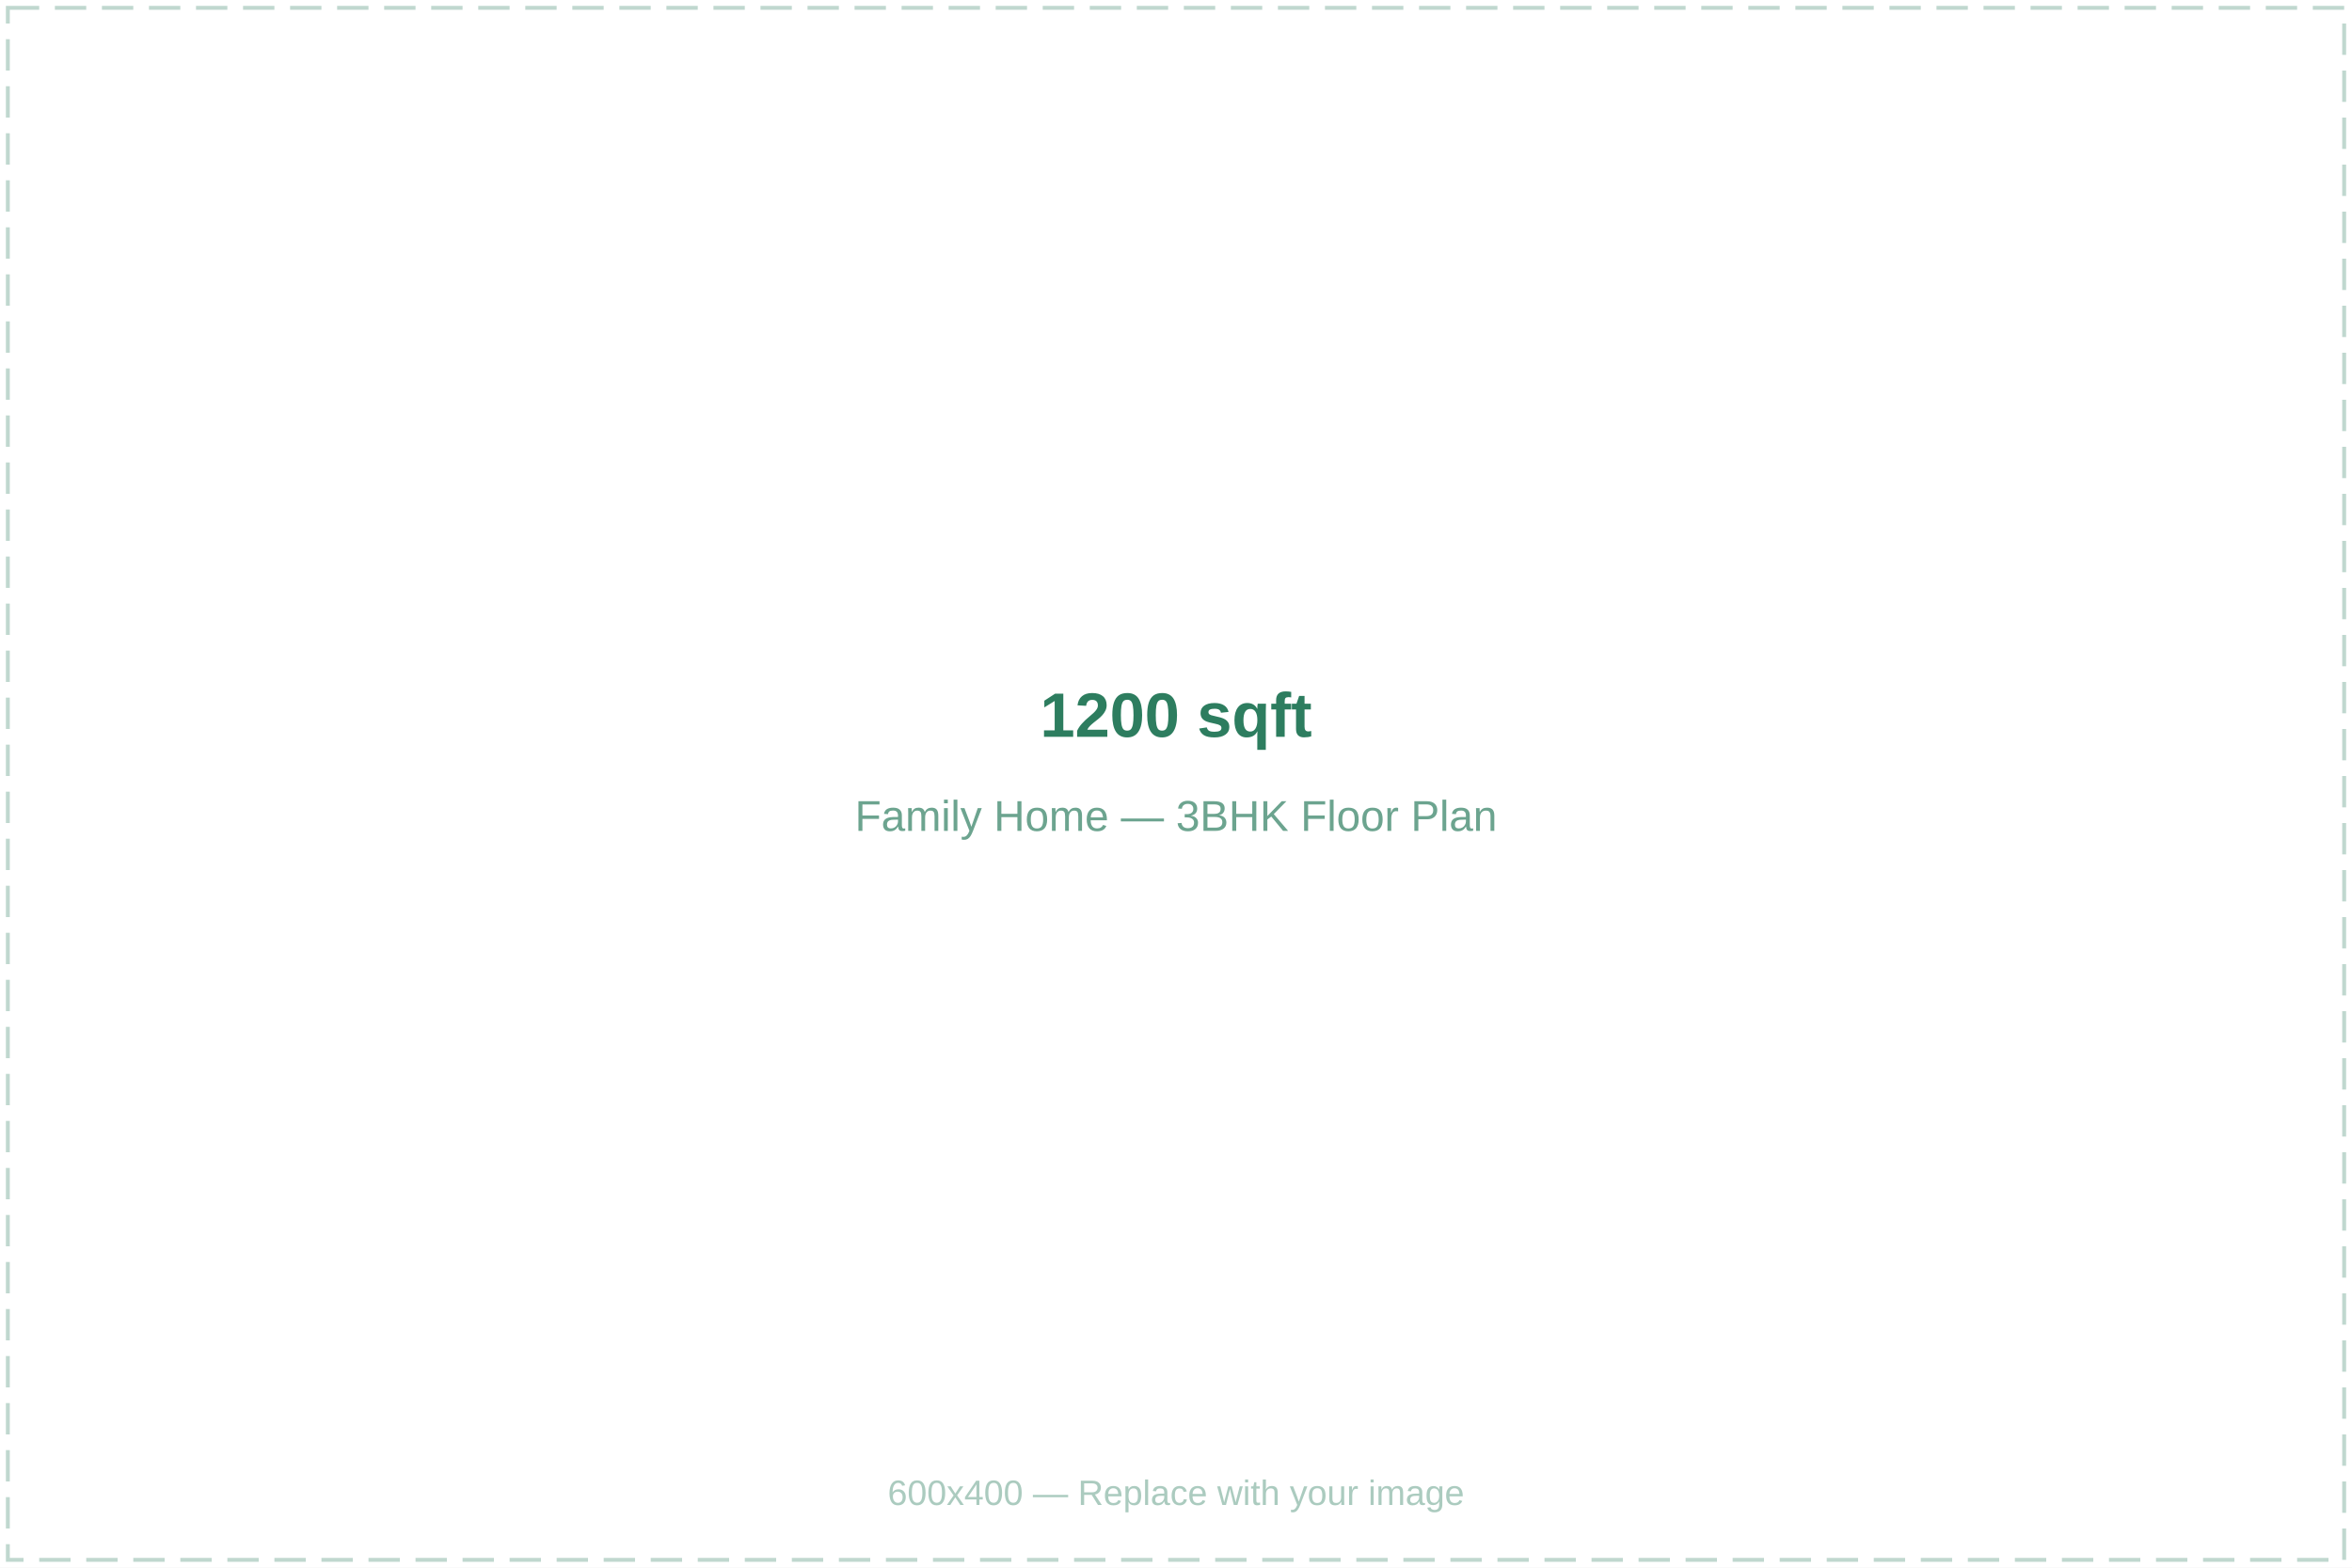
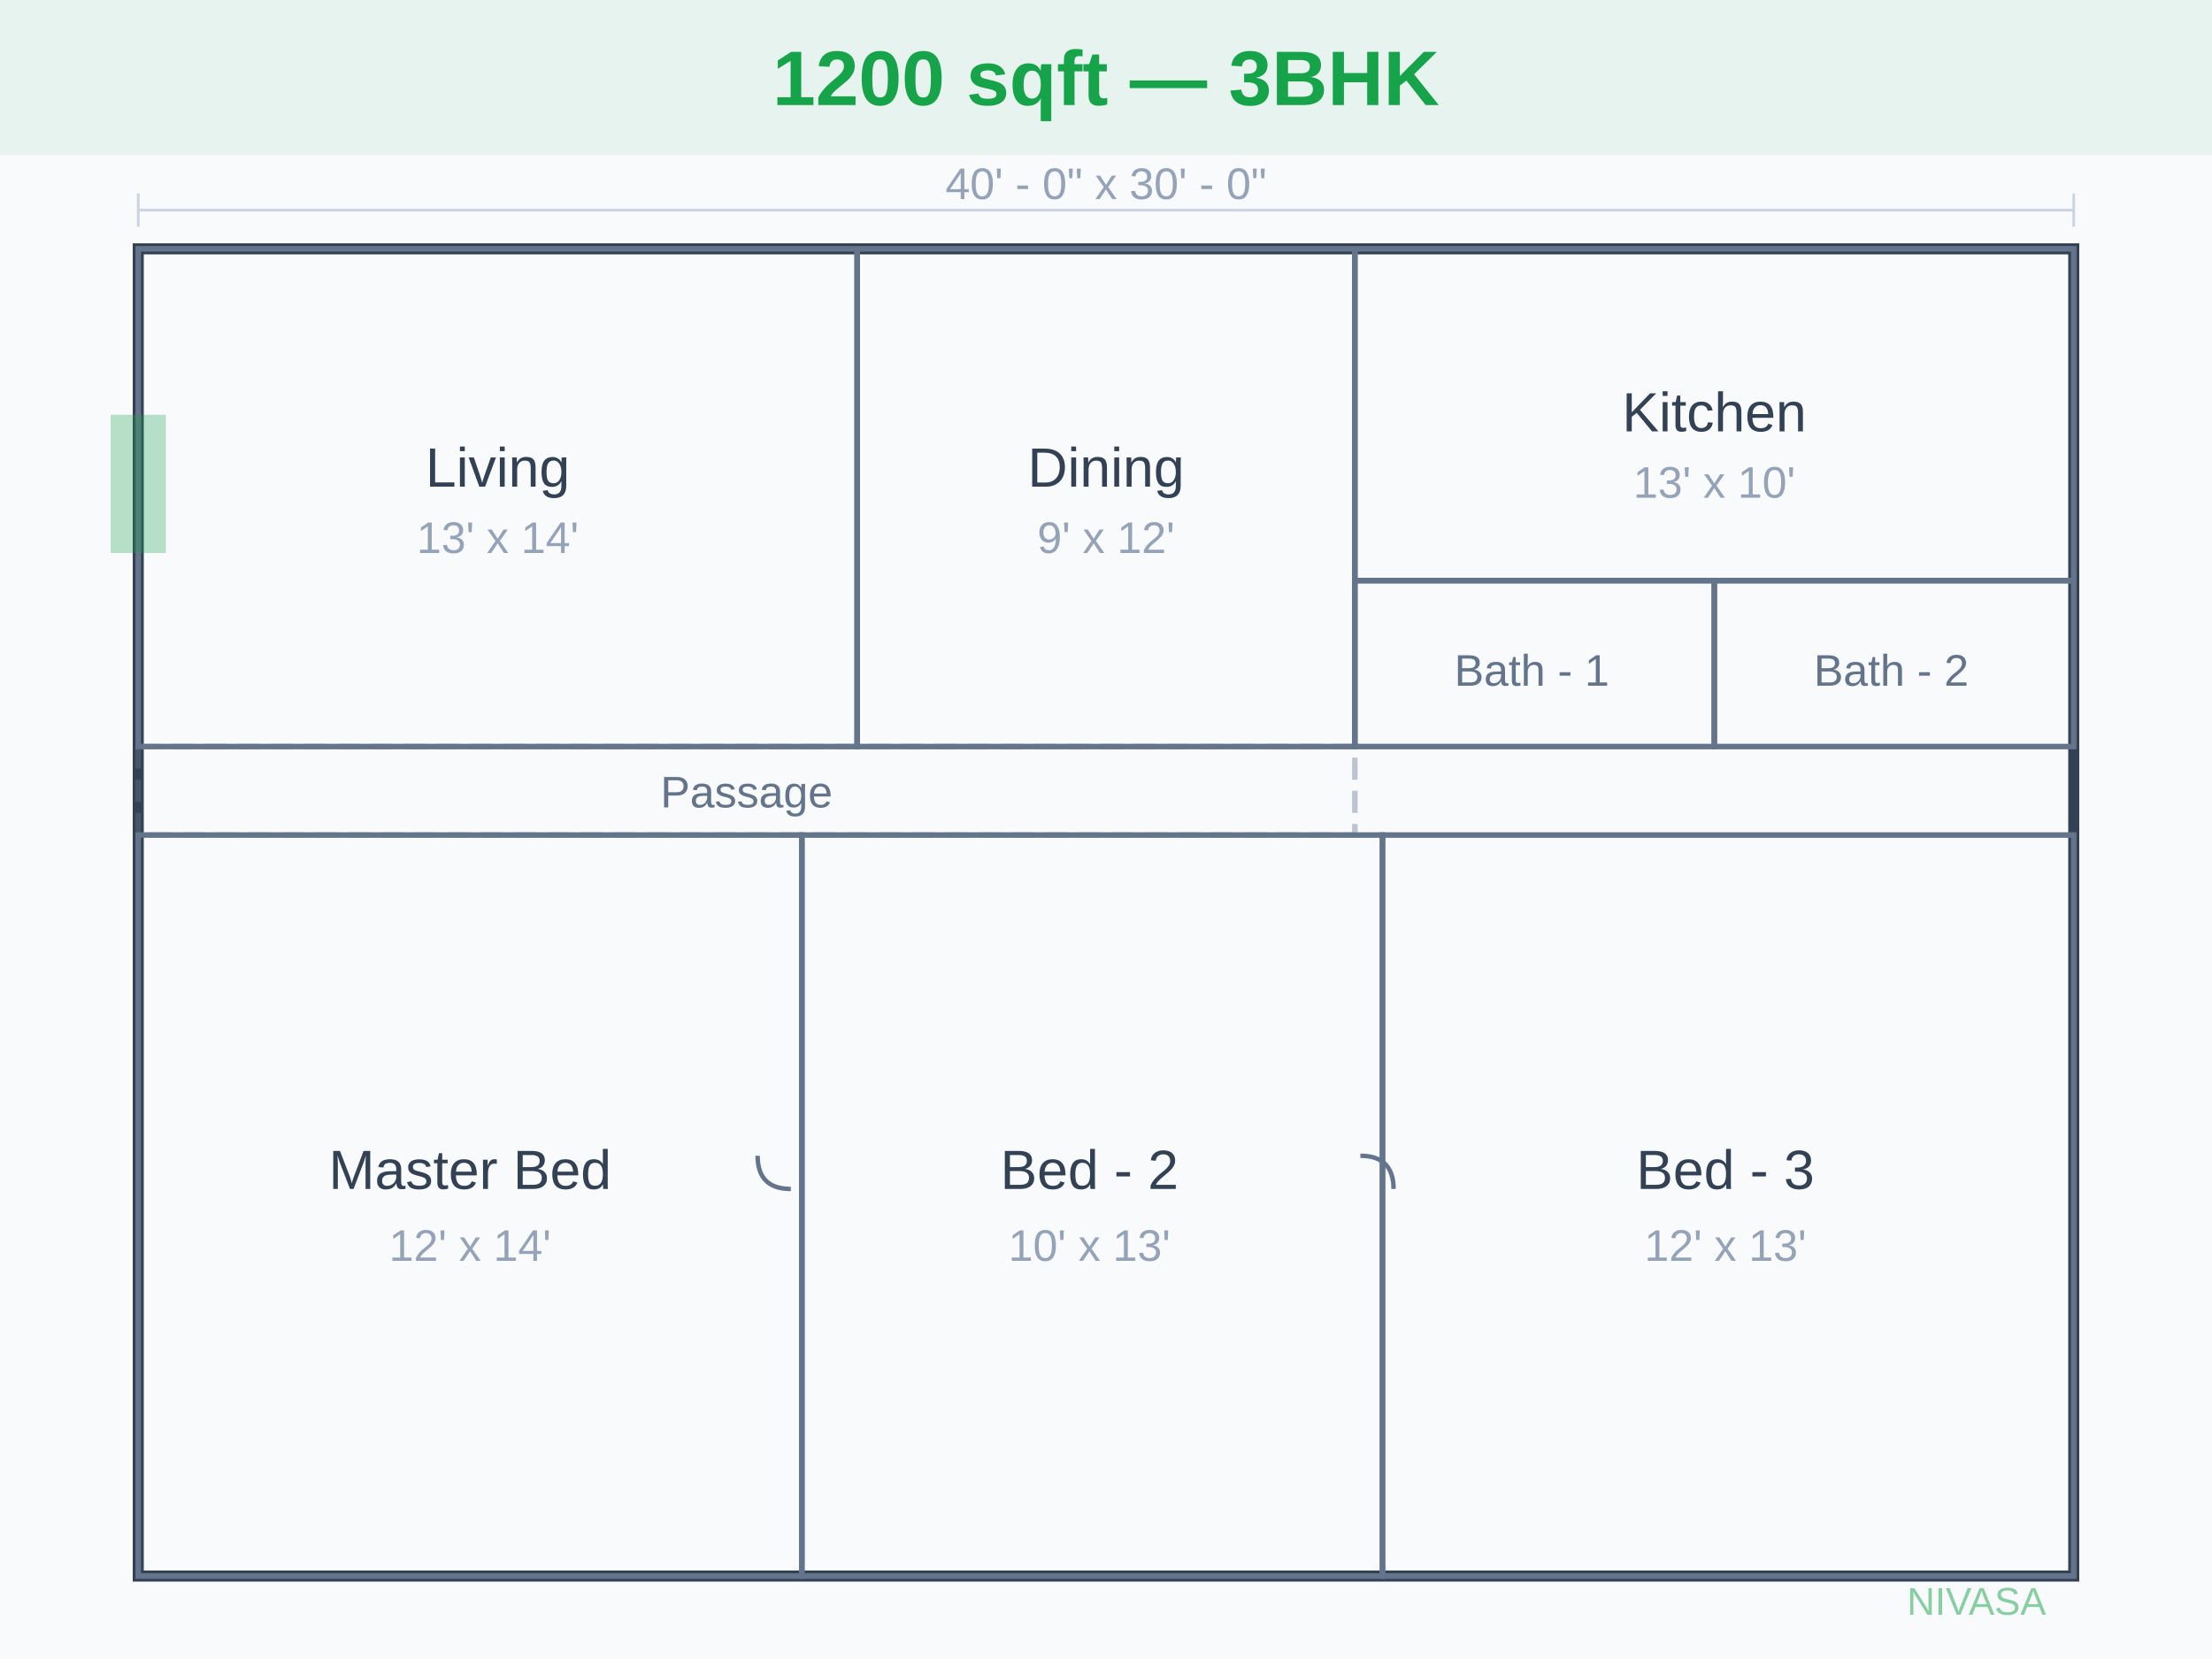
- <svg xmlns="http://www.w3.org/2000/svg" width="600" height="400" viewBox="0 0 600 400">
-   <rect width="600" height="400" fill="#ffffff" />
-   <rect x="2" y="2" width="596" height="396" fill="none" stroke="#2d7d5f" stroke-width="1" stroke-dasharray="8,4" opacity="0.3" />
-   <text x="300" y="188" text-anchor="middle" font-family="Arial,sans-serif" font-size="16" font-weight="bold" fill="#2d7d5f">1200 sqft</text>
-   <text x="300" y="212" text-anchor="middle" font-family="Arial,sans-serif" font-size="11" fill="#2d7d5f" opacity="0.7">Family Home — 3BHK Floor Plan</text>
-   <text x="300" y="384" text-anchor="middle" font-family="Arial,sans-serif" font-size="9" fill="#2d7d5f" opacity="0.4">600x400 — Replace with your image</text>
+ <svg xmlns="http://www.w3.org/2000/svg" width="400" height="300" viewBox="0 0 400 300">
+   <defs>
+     <style>
+       .room { fill: none; stroke: #64748b; stroke-width: 1; }
+       .wall { stroke: #334155; stroke-width: 2; fill: none; }
+       .label { font-family: 'Segoe UI', Arial, sans-serif; font-size: 10px; fill: #334155; text-anchor: middle; }
+       .label-sm { font-family: 'Segoe UI', Arial, sans-serif; font-size: 8px; fill: #64748b; text-anchor: middle; }
+       .dim { font-family: 'Segoe UI', Arial, sans-serif; font-size: 8px; fill: #94a3b8; text-anchor: middle; }
+       .title { font-family: 'Segoe UI', Arial, sans-serif; font-size: 14px; fill: #16a34a; font-weight: 600; text-anchor: middle; }
+       .door { fill: none; stroke: #64748b; stroke-width: 0.8; }
+     </style>
+   </defs>
+   <rect width="400" height="300" fill="#f8fafc" />
+   <rect x="0" y="0" width="400" height="28" fill="#16a34a" opacity="0.08" />
+   <text x="200" y="19" class="title">1200 sqft — 3BHK</text>
+   <line x1="25" y1="38" x2="375" y2="38" stroke="#cbd5e1" stroke-width="0.5" />
+   <line x1="25" y1="35" x2="25" y2="41" stroke="#cbd5e1" stroke-width="0.5" />
+   <line x1="375" y1="35" x2="375" y2="41" stroke="#cbd5e1" stroke-width="0.5" />
+   <text x="200" y="36" class="dim">40' - 0" x 30' - 0"</text>
+   <rect x="25" y="45" width="350" height="240" class="wall" />
+   <rect x="25" y="45" width="130" height="90" class="room" />
+   <text x="90" y="88" class="label">Living</text>
+   <text x="90" y="100" class="dim">13' x 14'</text>
+   <rect x="155" y="45" width="90" height="90" class="room" />
+   <text x="200" y="88" class="label">Dining</text>
+   <text x="200" y="100" class="dim">9' x 12'</text>
+   <rect x="245" y="45" width="130" height="60" class="room" />
+   <text x="310" y="78" class="label">Kitchen</text>
+   <text x="310" y="90" class="dim">13' x 10'</text>
+   <rect x="245" y="105" width="65" height="30" class="room" />
+   <text x="277" y="124" class="label-sm">Bath - 1</text>
+   <rect x="310" y="105" width="65" height="30" class="room" />
+   <text x="342" y="124" class="label-sm">Bath - 2</text>
+   <rect x="25" y="135" width="220" height="16" class="room" stroke-dasharray="4,2" opacity="0.4" />
+   <text x="135" y="146" class="label-sm">Passage</text>
+   <rect x="25" y="151" width="120" height="134" class="room" />
+   <text x="85" y="215" class="label">Master Bed</text>
+   <text x="85" y="228" class="dim">12' x 14'</text>
+   <rect x="145" y="151" width="105" height="134" class="room" />
+   <text x="197" y="215" class="label">Bed - 2</text>
+   <text x="197" y="228" class="dim">10' x 13'</text>
+   <rect x="250" y="151" width="125" height="134" class="room" />
+   <text x="312" y="215" class="label">Bed - 3</text>
+   <text x="312" y="228" class="dim">12' x 13'</text>
+   <path d="M 143 215 Q 137 215 137 209" class="door" />
+   <path d="M 252 215 Q 252 209 246 209" class="door" />
+   <rect x="20" y="75" width="10" height="25" fill="#16a34a" opacity="0.3" />
+   <text x="370" y="292" font-family="Segoe UI, Arial, sans-serif" font-size="7" fill="#16a34a" opacity="0.5" text-anchor="end">NIVASA</text>
</svg>
